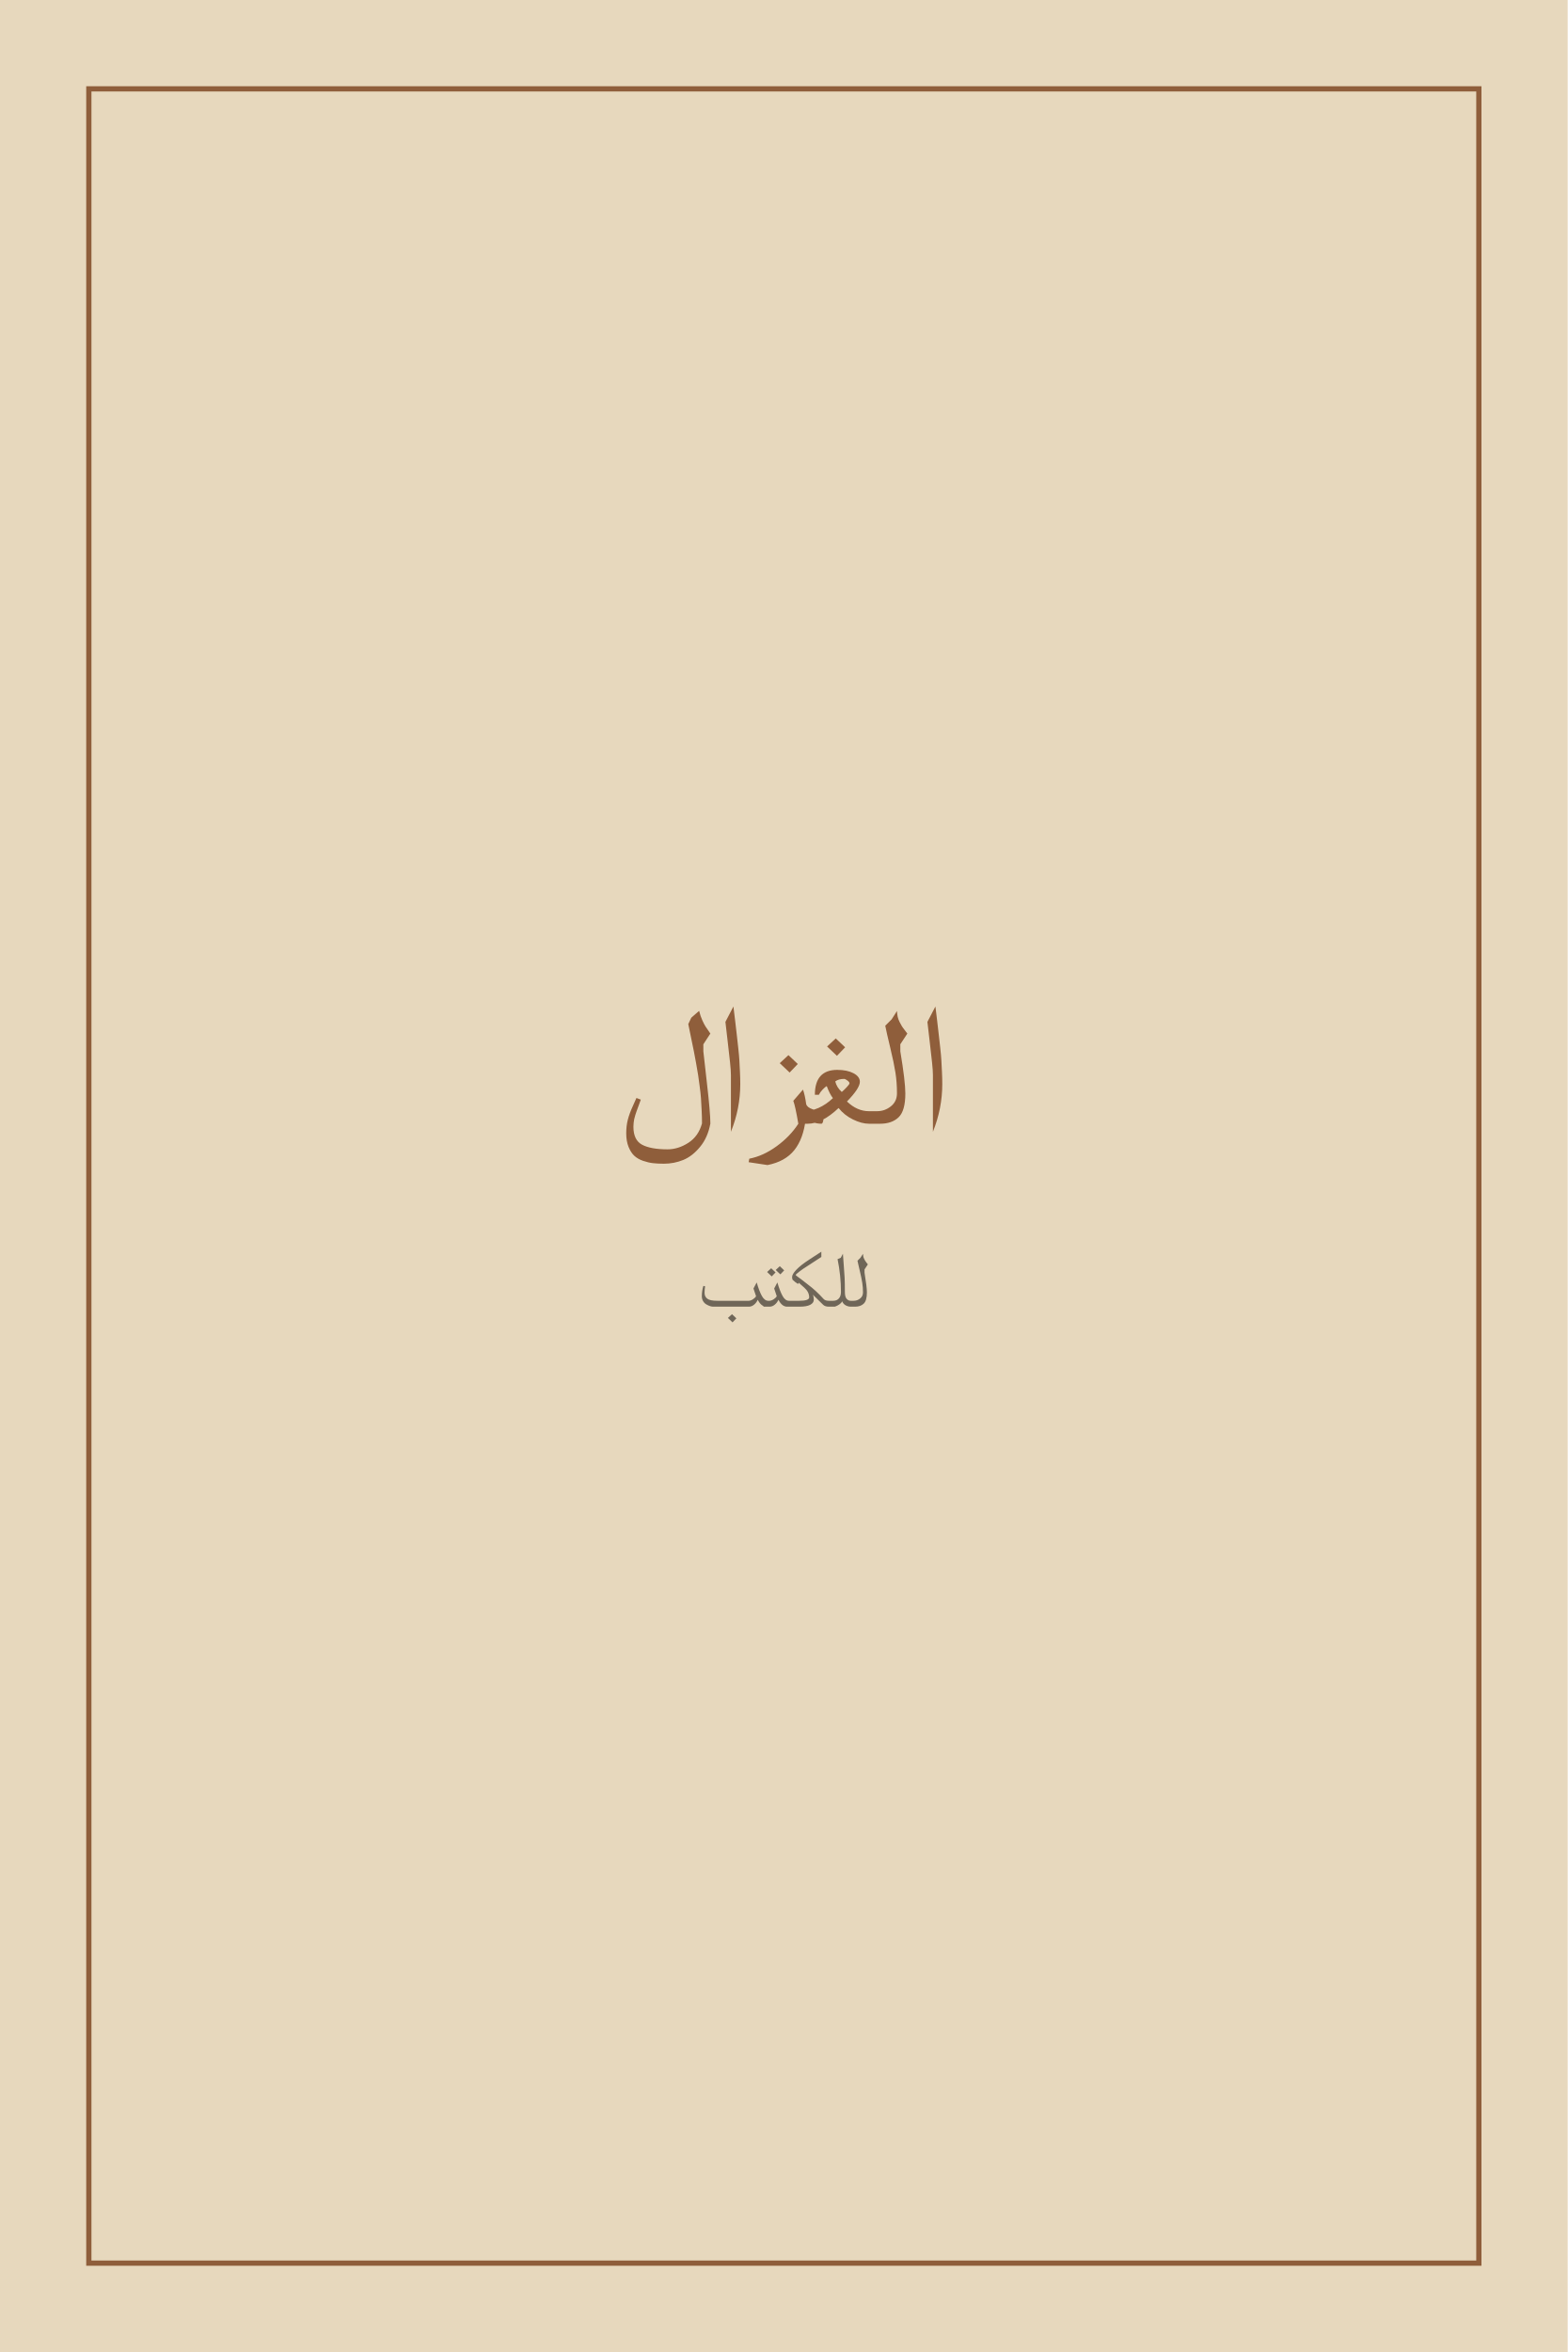
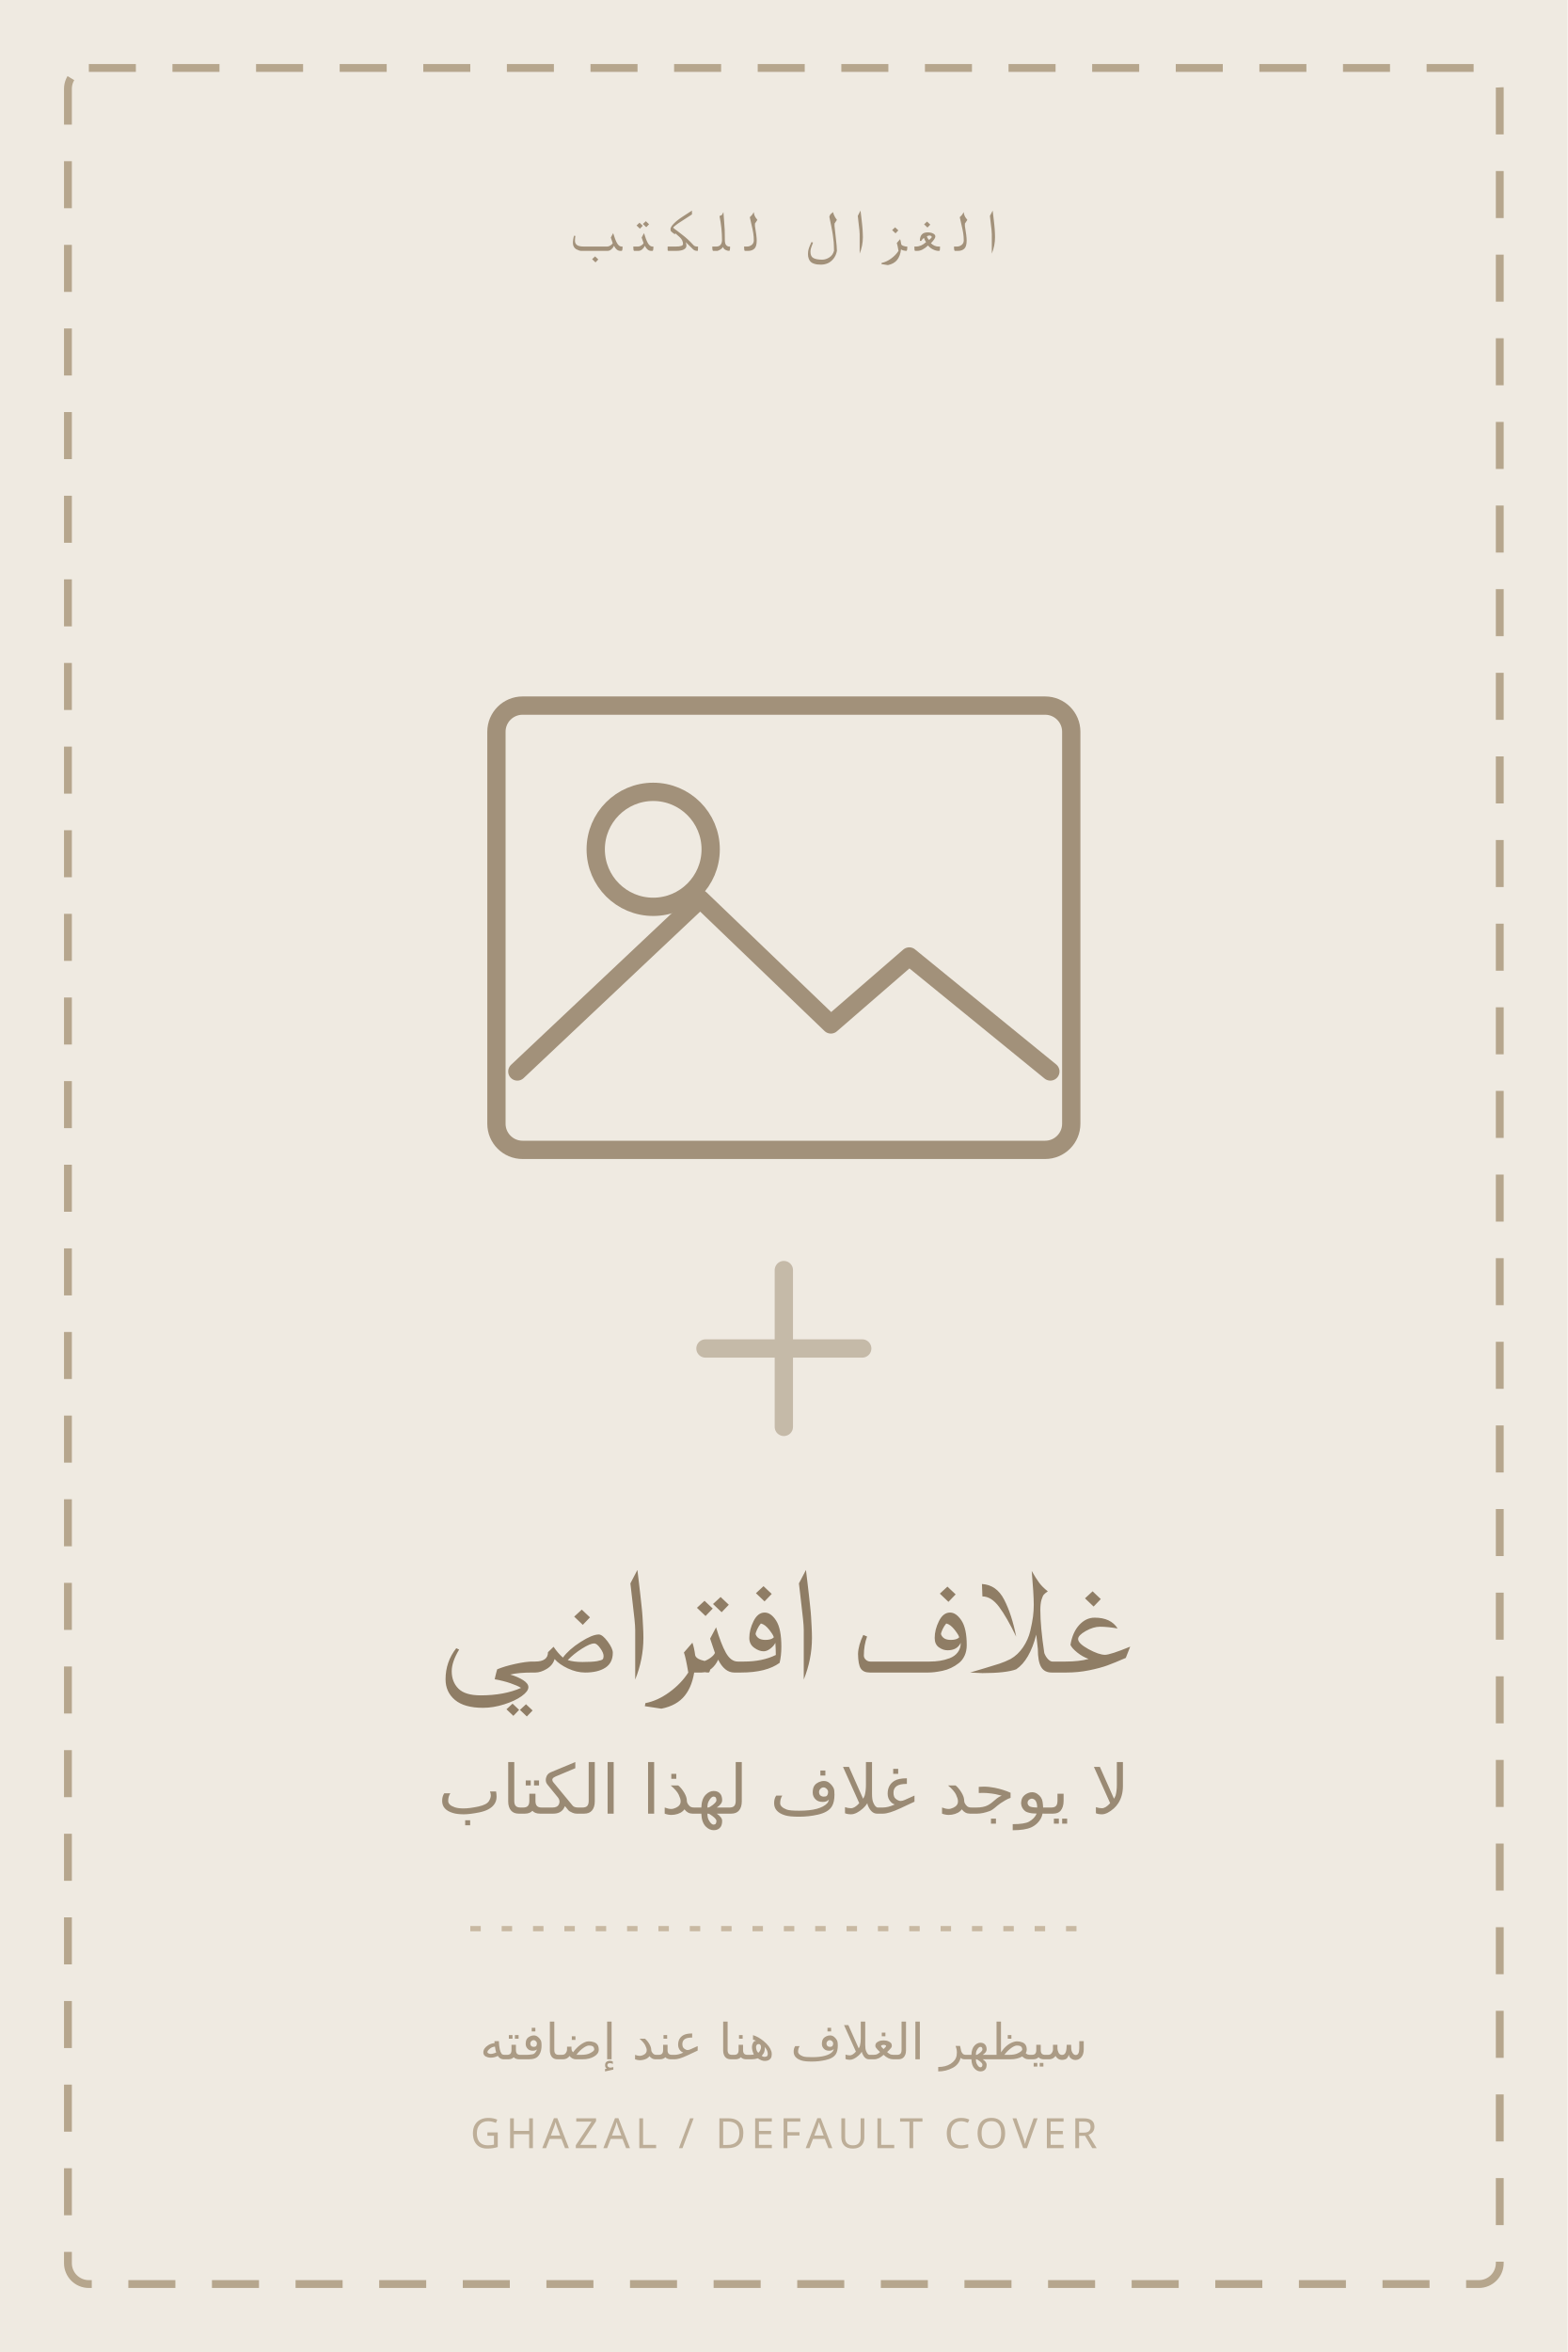
- <svg xmlns="http://www.w3.org/2000/svg" width="600" height="900" viewBox="0 0 600 900" role="img" aria-label="غلاف كتاب">
-   <rect width="600" height="900" fill="#e7d8bd" />
-   <rect x="34" y="34" width="532" height="832" fill="none" stroke="#8f5e3b" stroke-width="2" />
-   <text x="300" y="430" text-anchor="middle" font-family="serif" font-size="64" fill="#8f5e3b">الغزال</text>
-   <text x="300" y="500" text-anchor="middle" font-family="serif" font-size="30" fill="#6f6658">للكتب</text>
+ <svg xmlns="http://www.w3.org/2000/svg" width="600" height="900" viewBox="0 0 600 900" role="img" aria-label="غلاف افتراضي — لا يوجد غلاف لهذا الكتاب" dir="rtl">
+   <rect width="600" height="900" fill="#efeae1" />
+   <rect x="26" y="26" width="548" height="848" rx="8" fill="none" stroke="#b6a68d" stroke-width="3" stroke-dasharray="18 14" />
+   <text x="300" y="96" text-anchor="middle" font-family="'Amiri', 'Traditional Arabic', serif" font-size="22" letter-spacing="6" fill="#a2917a">الغزال للكتب</text>
+   <g fill="none" stroke="#a2917a" stroke-width="7" stroke-linecap="round" stroke-linejoin="round">
+     <rect x="190" y="270" width="220" height="170" rx="10" />
+     <circle cx="250" cy="325" r="22" />
+     <path d="M198 410 L268 344 L318 392 L348 366 L402 410" />
+   </g>
+   <path d="M300 486 v60 M270 516 h60" stroke="#a2917a" stroke-width="7" stroke-linecap="round" opacity=".55" />
+   <text x="300" y="640" text-anchor="middle" font-family="'Amiri', 'Traditional Arabic', serif" font-size="56" fill="#8f7d65">غلاف افتراضي</text>
+   <text x="300" y="694" text-anchor="middle" font-family="'IBM Plex Sans Arabic', 'Segoe UI', Tahoma, sans-serif" font-size="26" fill="#9a8a74">لا يوجد غلاف لهذا الكتاب</text>
+   <path d="M180 738 H420" stroke="#c8b9a2" stroke-width="2" stroke-dasharray="4 8" />
+   <text x="300" y="788" text-anchor="middle" font-family="'IBM Plex Sans Arabic', 'Segoe UI', Tahoma, sans-serif" font-size="19" fill="#ab9b85">سيظهر الغلاف هنا عند إضافته</text>
+   <text x="300" y="822" text-anchor="middle" font-family="'IBM Plex Sans Arabic', 'Segoe UI', Tahoma, sans-serif" font-size="16" fill="#bdae98" letter-spacing="2">GHAZAL / DEFAULT COVER</text>
</svg>
